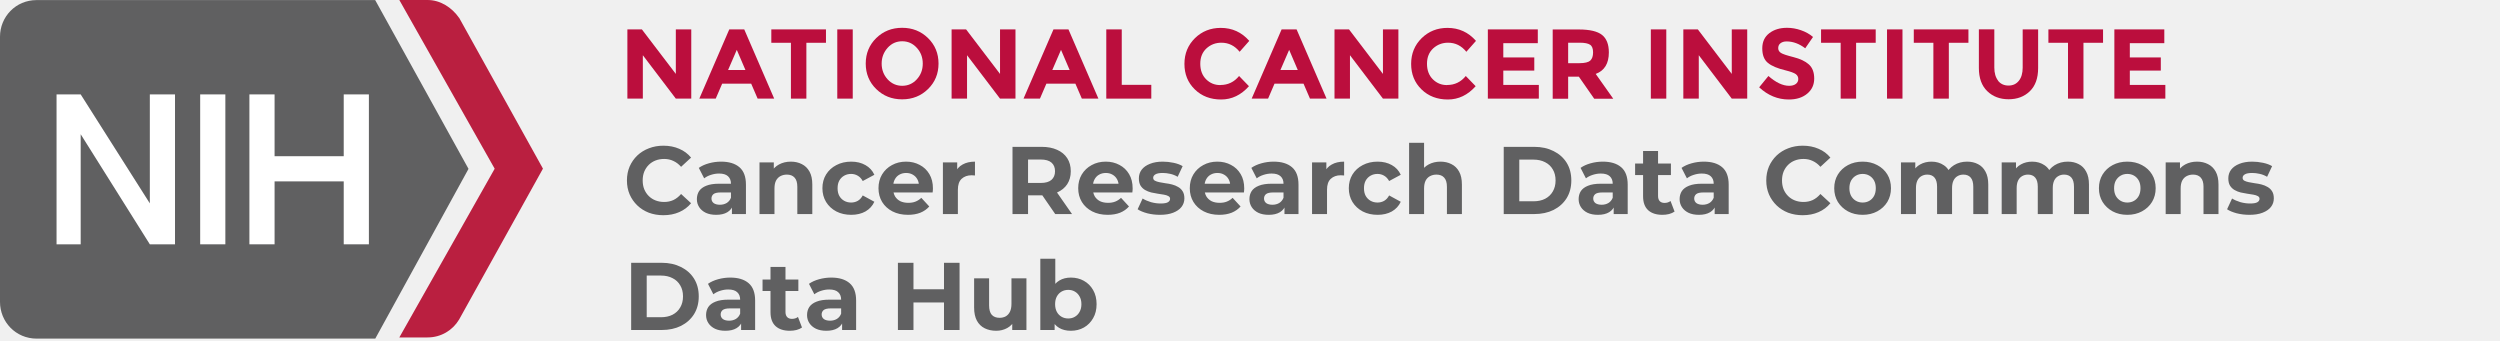
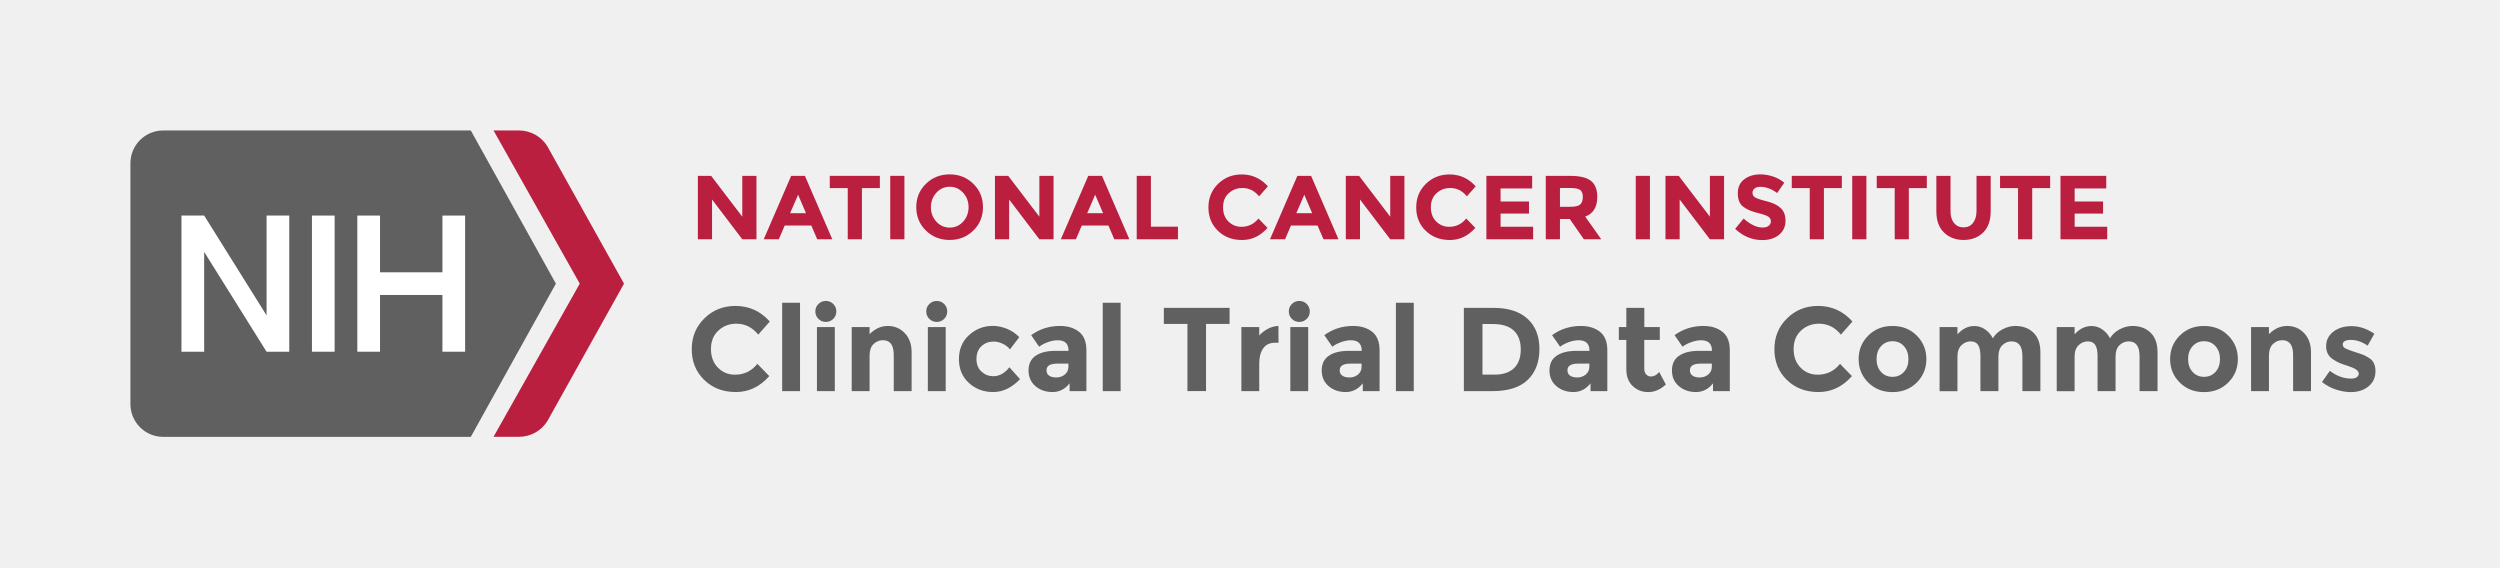
- <svg xmlns="http://www.w3.org/2000/svg" width="345" height="47" viewBox="0 0 345 47" fill="none">
-   <path d="M63.352 2.462C62.34 1.011 60.746 0 59.01 0H55.107L68.266 23.283L55.107 46.566H59.01C60.889 46.566 62.483 45.554 63.352 44.103L74.927 23.272L63.352 2.44V2.462Z" fill="#BA1F40" />
-   <path d="M64.649 23.294L51.776 0.011H5.057C2.166 0.011 0 2.319 0 5.068V41.663C0 44.411 2.166 46.73 5.068 46.73H51.787L64.66 23.294H64.649Z" fill="#606061" />
-   <path d="M31.099 13.027H27.625V33.715H31.099V13.027Z" fill="white" />
-   <path d="M20.677 13.027V28.065L11.135 13.027H7.804V33.715H11.135V18.523L20.677 33.715H24.151V13.027H20.677Z" fill="white" />
-   <path d="M47.434 13.027V21.557H37.892V13.027H34.418V33.715H37.892V25.031H47.434V33.715H50.907V13.027H47.434Z" fill="white" />
-   <path d="M93.263 4.057H95.395V13.61H93.263L88.712 7.619V13.61H86.579V4.057H88.58L93.263 10.202V4.057Z" fill="#BB0E3D" />
-   <path d="M104.553 13.61L103.662 11.543H99.661L98.77 13.61H96.506L100.639 4.057H102.706L106.839 13.61H104.575H104.553ZM101.672 6.893L100.474 9.664H102.871L101.683 6.893H101.672Z" fill="#BB0E3D" />
-   <path d="M111.28 5.904V13.61H109.148V5.904H106.443V4.057H113.984V5.904H111.28Z" fill="#BB0E3D" />
-   <path d="M115.545 4.057H117.678V13.61H115.545V4.057Z" fill="#BB0E3D" />
-   <path d="M128.066 12.291C127.099 13.236 125.912 13.709 124.493 13.709C123.075 13.709 121.888 13.236 120.921 12.291C119.953 11.345 119.47 10.169 119.47 8.773C119.47 7.377 119.953 6.201 120.921 5.255C121.888 4.31 123.075 3.837 124.493 3.837C125.912 3.837 127.099 4.31 128.066 5.255C129.034 6.201 129.517 7.377 129.517 8.773C129.517 10.169 129.034 11.345 128.066 12.291ZM127.341 8.773C127.341 7.927 127.066 7.19 126.516 6.597C125.967 5.992 125.296 5.695 124.504 5.695C123.713 5.695 123.031 5.992 122.493 6.597C121.954 7.201 121.668 7.927 121.668 8.773C121.668 9.62 121.943 10.345 122.493 10.95C123.042 11.543 123.713 11.84 124.504 11.84C125.296 11.84 125.977 11.543 126.516 10.95C127.066 10.356 127.341 9.631 127.341 8.773Z" fill="#BB0E3D" />
-   <path d="M138.003 4.057H140.136V13.61H138.003L133.452 7.619V13.61H131.32V4.057H133.321L138.003 10.202V4.057Z" fill="#BB0E3D" />
-   <path d="M149.294 13.61L148.403 11.543H144.402L143.512 13.61H141.247L145.38 4.057H147.447L151.58 13.61H149.316H149.294ZM146.414 6.893L145.215 9.664H147.612L146.425 6.893H146.414Z" fill="#BB0E3D" />
-   <path d="M152.668 13.61V4.057H154.801V11.708H158.879V13.61H152.668Z" fill="#BB0E3D" />
-   <path d="M168.42 11.73C169.465 11.73 170.322 11.313 170.993 10.488L172.356 11.895C171.268 13.116 169.992 13.731 168.519 13.731C167.046 13.731 165.837 13.269 164.881 12.335C163.924 11.401 163.452 10.235 163.452 8.817C163.452 7.399 163.935 6.223 164.903 5.267C165.87 4.321 167.057 3.849 168.464 3.849C170.036 3.849 171.345 4.442 172.4 5.64L171.07 7.146C170.399 6.311 169.553 5.893 168.552 5.893C167.75 5.893 167.068 6.157 166.497 6.674C165.925 7.201 165.639 7.905 165.639 8.795C165.639 9.686 165.903 10.4 166.442 10.939C166.98 11.477 167.629 11.741 168.398 11.741L168.42 11.73Z" fill="#BB0E3D" />
-   <path d="M180.777 13.61L179.886 11.543H175.885L174.995 13.61H172.73L176.863 4.057H178.93L183.063 13.61H180.799H180.777ZM177.897 6.893L176.698 9.664H179.095L177.908 6.893H177.897Z" fill="#BB0E3D" />
-   <path d="M190.846 4.057H192.978V13.61H190.846L186.295 7.619V13.61H184.162V4.057H186.163L190.846 10.202V4.057Z" fill="#BB0E3D" />
-   <path d="M199.706 11.73C200.75 11.73 201.608 11.313 202.278 10.488L203.642 11.895C202.553 13.116 201.278 13.731 199.805 13.731C198.332 13.731 197.123 13.269 196.166 12.335C195.21 11.401 194.737 10.235 194.737 8.817C194.737 7.399 195.221 6.223 196.188 5.267C197.156 4.321 198.343 3.849 199.75 3.849C201.322 3.849 202.63 4.442 203.685 5.64L202.355 7.146C201.685 6.311 200.838 5.893 199.838 5.893C199.036 5.893 198.354 6.157 197.782 6.674C197.211 7.201 196.925 7.905 196.925 8.795C196.925 9.686 197.189 10.4 197.727 10.939C198.266 11.477 198.915 11.741 199.684 11.741L199.706 11.73Z" fill="#BB0E3D" />
-   <path d="M212.216 4.057V5.959H207.456V7.927H211.732V9.741H207.456V11.719H212.359V13.61H205.323V4.057H212.216Z" fill="#BB0E3D" />
-   <path d="M222.022 7.234C222.022 8.762 221.417 9.752 220.208 10.202L222.627 13.621H219.999L217.878 10.576H216.405V13.621H214.272V4.068H217.9C219.384 4.068 220.45 4.321 221.077 4.816C221.703 5.31 222.022 6.124 222.022 7.234ZM219.45 8.366C219.713 8.125 219.845 7.751 219.845 7.234C219.845 6.718 219.713 6.366 219.439 6.179C219.164 5.992 218.691 5.893 217.999 5.893H216.405V8.718H217.966C218.691 8.718 219.186 8.597 219.461 8.366H219.45Z" fill="#BB0E3D" />
-   <path d="M227.816 4.057H229.948V13.61H227.816V4.057Z" fill="#BB0E3D" />
-   <path d="M238.983 4.057H241.116V13.61H238.983L234.432 7.619V13.61H232.3V4.057H234.301L238.983 10.202V4.057Z" fill="#BB0E3D" />
-   <path d="M245.7 5.97C245.492 6.135 245.393 6.366 245.393 6.641C245.393 6.915 245.514 7.135 245.766 7.3C246.019 7.465 246.591 7.652 247.503 7.883C248.416 8.114 249.119 8.443 249.614 8.883C250.12 9.334 250.361 9.982 250.361 10.84C250.361 11.697 250.043 12.39 249.394 12.928C248.745 13.467 247.91 13.731 246.855 13.731C245.338 13.731 243.975 13.17 242.765 12.049L244.041 10.488C245.074 11.389 246.019 11.84 246.899 11.84C247.294 11.84 247.602 11.752 247.822 11.587C248.042 11.422 248.163 11.192 248.163 10.906C248.163 10.62 248.042 10.389 247.811 10.224C247.58 10.059 247.108 9.883 246.404 9.708C245.294 9.444 244.48 9.103 243.964 8.674C243.447 8.246 243.194 7.586 243.194 6.674C243.194 5.761 243.524 5.069 244.172 4.574C244.821 4.079 245.635 3.837 246.613 3.837C247.25 3.837 247.888 3.947 248.526 4.167C249.163 4.387 249.724 4.695 250.197 5.102L249.119 6.663C248.295 6.036 247.437 5.717 246.547 5.717C246.195 5.717 245.909 5.805 245.711 5.97H245.7Z" fill="#BB0E3D" />
-   <path d="M256.143 5.904V13.61H254.011V5.904H251.306V4.057H258.847V5.904H256.143Z" fill="#BB0E3D" />
-   <path d="M260.409 4.057H262.542V13.61H260.409V4.057Z" fill="#BB0E3D" />
-   <path d="M268.939 5.904V13.61H266.807V5.904H264.103V4.057H271.644V5.904H268.939Z" fill="#BB0E3D" />
-   <path d="M275.733 11.148C276.085 11.587 276.568 11.807 277.173 11.807C277.778 11.807 278.25 11.587 278.602 11.148C278.954 10.708 279.13 10.103 279.13 9.334V4.057H281.262V9.4C281.262 10.785 280.878 11.851 280.119 12.588C279.35 13.335 278.371 13.698 277.184 13.698C275.997 13.698 275.007 13.324 274.238 12.577C273.468 11.829 273.084 10.763 273.084 9.389V4.046H275.216V9.323C275.216 10.092 275.392 10.686 275.744 11.137L275.733 11.148Z" fill="#BB0E3D" />
-   <path d="M287.517 5.904V13.61H285.384V5.904H282.68V4.057H290.221V5.904H287.517Z" fill="#BB0E3D" />
-   <path d="M298.675 4.057V5.959H293.915V7.927H298.191V9.741H293.915V11.719H298.818V13.61H291.782V4.057H298.675Z" fill="#BB0E3D" />
-   <path d="M91.538 29.699C90.823 29.699 90.156 29.584 89.538 29.355C88.928 29.116 88.398 28.781 87.948 28.348C87.497 27.915 87.144 27.407 86.888 26.824C86.64 26.241 86.517 25.601 86.517 24.903C86.517 24.205 86.64 23.564 86.888 22.982C87.144 22.398 87.497 21.891 87.948 21.458C88.407 21.025 88.942 20.694 89.551 20.464C90.16 20.226 90.827 20.106 91.552 20.106C92.356 20.106 93.08 20.248 93.725 20.53C94.378 20.804 94.926 21.21 95.368 21.749L93.99 23.021C93.672 22.659 93.318 22.39 92.93 22.213C92.541 22.027 92.117 21.935 91.658 21.935C91.225 21.935 90.827 22.005 90.465 22.147C90.103 22.288 89.79 22.491 89.525 22.756C89.26 23.021 89.052 23.335 88.902 23.697C88.76 24.059 88.69 24.461 88.69 24.903C88.69 25.344 88.76 25.746 88.902 26.108C89.052 26.471 89.26 26.784 89.525 27.049C89.79 27.314 90.103 27.517 90.465 27.659C90.827 27.8 91.225 27.871 91.658 27.871C92.117 27.871 92.541 27.782 92.93 27.606C93.318 27.42 93.672 27.142 93.99 26.771L95.368 28.043C94.926 28.582 94.378 28.993 93.725 29.275C93.08 29.558 92.351 29.699 91.538 29.699ZM101.005 29.54V28.149L100.873 27.844V25.353C100.873 24.912 100.736 24.567 100.462 24.32C100.197 24.072 99.786 23.949 99.23 23.949C98.85 23.949 98.475 24.011 98.103 24.134C97.741 24.249 97.432 24.408 97.176 24.611L96.434 23.167C96.823 22.893 97.291 22.681 97.838 22.531C98.386 22.381 98.943 22.306 99.508 22.306C100.594 22.306 101.438 22.562 102.039 23.074C102.639 23.587 102.94 24.386 102.94 25.473V29.54H101.005ZM98.832 29.646C98.276 29.646 97.799 29.553 97.401 29.368C97.004 29.174 96.699 28.913 96.487 28.586C96.275 28.259 96.169 27.893 96.169 27.486C96.169 27.062 96.27 26.692 96.474 26.373C96.686 26.055 97.017 25.808 97.468 25.631C97.918 25.446 98.505 25.353 99.23 25.353H101.124V26.559H99.455C98.969 26.559 98.633 26.639 98.448 26.797C98.271 26.956 98.183 27.155 98.183 27.394C98.183 27.659 98.284 27.871 98.488 28.03C98.7 28.18 98.987 28.255 99.349 28.255C99.694 28.255 100.003 28.175 100.276 28.017C100.55 27.849 100.749 27.606 100.873 27.288L101.191 28.242C101.041 28.701 100.767 29.05 100.369 29.288C99.972 29.527 99.459 29.646 98.832 29.646ZM109.143 22.306C109.709 22.306 110.212 22.421 110.654 22.65C111.104 22.871 111.458 23.216 111.714 23.684C111.97 24.143 112.098 24.735 112.098 25.459V29.54H110.031V25.777C110.031 25.203 109.903 24.779 109.647 24.505C109.399 24.231 109.046 24.095 108.587 24.095C108.26 24.095 107.964 24.165 107.699 24.306C107.443 24.439 107.24 24.647 107.089 24.929C106.948 25.212 106.877 25.574 106.877 26.016V29.54H104.81V22.412H106.785V24.386L106.414 23.79C106.67 23.313 107.036 22.946 107.513 22.69C107.99 22.434 108.534 22.306 109.143 22.306ZM117.468 29.646C116.7 29.646 116.015 29.492 115.415 29.183C114.814 28.864 114.341 28.427 113.997 27.871C113.661 27.314 113.493 26.683 113.493 25.976C113.493 25.261 113.661 24.629 113.997 24.081C114.341 23.525 114.814 23.092 115.415 22.783C116.015 22.465 116.7 22.306 117.468 22.306C118.219 22.306 118.873 22.465 119.429 22.783C119.986 23.092 120.397 23.538 120.662 24.121L119.058 24.982C118.873 24.647 118.639 24.399 118.356 24.24C118.082 24.081 117.782 24.002 117.455 24.002C117.102 24.002 116.784 24.081 116.501 24.24C116.218 24.399 115.993 24.625 115.825 24.916C115.666 25.207 115.587 25.561 115.587 25.976C115.587 26.391 115.666 26.744 115.825 27.036C115.993 27.328 116.218 27.553 116.501 27.712C116.784 27.871 117.102 27.95 117.455 27.95C117.782 27.95 118.082 27.875 118.356 27.725C118.639 27.566 118.873 27.314 119.058 26.97L120.662 27.844C120.397 28.418 119.986 28.864 119.429 29.183C118.873 29.492 118.219 29.646 117.468 29.646ZM125.299 29.646C124.486 29.646 123.771 29.487 123.152 29.169C122.543 28.851 122.07 28.418 121.735 27.871C121.399 27.314 121.231 26.683 121.231 25.976C121.231 25.261 121.395 24.629 121.721 24.081C122.057 23.525 122.512 23.092 123.086 22.783C123.66 22.465 124.31 22.306 125.034 22.306C125.732 22.306 126.359 22.456 126.915 22.756C127.481 23.048 127.927 23.472 128.254 24.028C128.58 24.576 128.744 25.234 128.744 26.003C128.744 26.082 128.739 26.175 128.731 26.281C128.722 26.378 128.713 26.471 128.704 26.559H122.914V25.353H127.618L126.823 25.711C126.823 25.34 126.748 25.018 126.597 24.744C126.447 24.47 126.24 24.258 125.975 24.108C125.71 23.949 125.4 23.869 125.047 23.869C124.694 23.869 124.38 23.949 124.106 24.108C123.841 24.258 123.634 24.474 123.484 24.757C123.333 25.031 123.258 25.358 123.258 25.738V26.055C123.258 26.444 123.342 26.789 123.51 27.089C123.687 27.381 123.93 27.606 124.239 27.765C124.557 27.915 124.928 27.99 125.352 27.99C125.732 27.99 126.063 27.933 126.346 27.818C126.637 27.703 126.902 27.531 127.141 27.301L128.24 28.494C127.914 28.864 127.503 29.152 127.008 29.355C126.513 29.549 125.944 29.646 125.299 29.646ZM130.12 29.54V22.412H132.094V24.426L131.816 23.843C132.028 23.339 132.368 22.959 132.836 22.703C133.304 22.438 133.874 22.306 134.546 22.306V24.214C134.457 24.205 134.378 24.201 134.307 24.201C134.236 24.192 134.161 24.187 134.082 24.187C133.516 24.187 133.057 24.351 132.704 24.677C132.359 24.995 132.187 25.495 132.187 26.175V29.54H130.12ZM139.725 29.54V20.265H143.739C144.57 20.265 145.285 20.402 145.886 20.676C146.486 20.941 146.95 21.325 147.277 21.829C147.604 22.332 147.767 22.933 147.767 23.631C147.767 24.32 147.604 24.916 147.277 25.419C146.95 25.914 146.486 26.294 145.886 26.559C145.285 26.824 144.57 26.956 143.739 26.956H140.917L141.871 26.016V29.54H139.725ZM145.621 29.54L143.302 26.175H145.594L147.94 29.54H145.621ZM141.871 26.254L140.917 25.247H143.62C144.283 25.247 144.777 25.106 145.104 24.823C145.431 24.532 145.594 24.134 145.594 23.631C145.594 23.118 145.431 22.721 145.104 22.438C144.777 22.156 144.283 22.014 143.62 22.014H140.917L141.871 20.994V26.254ZM152.86 29.646C152.047 29.646 151.332 29.487 150.713 29.169C150.104 28.851 149.631 28.418 149.296 27.871C148.96 27.314 148.792 26.683 148.792 25.976C148.792 25.261 148.956 24.629 149.282 24.081C149.618 23.525 150.073 23.092 150.647 22.783C151.221 22.465 151.871 22.306 152.595 22.306C153.293 22.306 153.92 22.456 154.476 22.756C155.042 23.048 155.488 23.472 155.815 24.028C156.141 24.576 156.305 25.234 156.305 26.003C156.305 26.082 156.3 26.175 156.292 26.281C156.283 26.378 156.274 26.471 156.265 26.559H150.475V25.353H155.179L154.384 25.711C154.384 25.34 154.309 25.018 154.158 24.744C154.008 24.47 153.801 24.258 153.536 24.108C153.271 23.949 152.961 23.869 152.608 23.869C152.255 23.869 151.941 23.949 151.667 24.108C151.402 24.258 151.195 24.474 151.045 24.757C150.894 25.031 150.819 25.358 150.819 25.738V26.055C150.819 26.444 150.903 26.789 151.071 27.089C151.248 27.381 151.491 27.606 151.8 27.765C152.118 27.915 152.489 27.99 152.913 27.99C153.293 27.99 153.624 27.933 153.907 27.818C154.198 27.703 154.463 27.531 154.702 27.301L155.801 28.494C155.475 28.864 155.064 29.152 154.569 29.355C154.074 29.549 153.505 29.646 152.86 29.646ZM160.079 29.646C159.47 29.646 158.882 29.576 158.317 29.434C157.761 29.284 157.319 29.099 156.992 28.878L157.681 27.394C158.008 27.597 158.392 27.765 158.834 27.897C159.284 28.021 159.726 28.083 160.159 28.083C160.636 28.083 160.971 28.025 161.166 27.91C161.369 27.796 161.471 27.637 161.471 27.433C161.471 27.266 161.391 27.142 161.232 27.062C161.082 26.974 160.879 26.908 160.623 26.864C160.366 26.82 160.084 26.775 159.775 26.731C159.474 26.687 159.169 26.63 158.86 26.559C158.551 26.48 158.268 26.365 158.012 26.215C157.756 26.064 157.549 25.861 157.39 25.605C157.239 25.349 157.164 25.018 157.164 24.611C157.164 24.161 157.292 23.763 157.549 23.419C157.814 23.074 158.193 22.805 158.688 22.61C159.183 22.407 159.775 22.306 160.464 22.306C160.949 22.306 161.444 22.359 161.948 22.465C162.451 22.571 162.871 22.725 163.206 22.928L162.517 24.399C162.173 24.196 161.824 24.059 161.471 23.988C161.126 23.909 160.79 23.869 160.464 23.869C160.004 23.869 159.669 23.931 159.457 24.055C159.245 24.178 159.139 24.337 159.139 24.532C159.139 24.708 159.214 24.841 159.364 24.929C159.523 25.018 159.73 25.088 159.987 25.141C160.243 25.194 160.521 25.243 160.821 25.287C161.13 25.322 161.44 25.38 161.749 25.459C162.058 25.539 162.336 25.654 162.584 25.804C162.84 25.945 163.047 26.144 163.206 26.4C163.365 26.647 163.445 26.974 163.445 27.381C163.445 27.822 163.312 28.215 163.047 28.56C162.782 28.895 162.398 29.16 161.895 29.355C161.4 29.549 160.795 29.646 160.079 29.646ZM168.258 29.646C167.445 29.646 166.73 29.487 166.111 29.169C165.502 28.851 165.029 28.418 164.694 27.871C164.358 27.314 164.19 26.683 164.19 25.976C164.19 25.261 164.354 24.629 164.68 24.081C165.016 23.525 165.471 23.092 166.045 22.783C166.619 22.465 167.269 22.306 167.993 22.306C168.691 22.306 169.318 22.456 169.874 22.756C170.44 23.048 170.886 23.472 171.213 24.028C171.539 24.576 171.703 25.234 171.703 26.003C171.703 26.082 171.698 26.175 171.69 26.281C171.681 26.378 171.672 26.471 171.663 26.559H165.873V25.353H170.577L169.782 25.711C169.782 25.34 169.707 25.018 169.556 24.744C169.406 24.47 169.199 24.258 168.934 24.108C168.669 23.949 168.359 23.869 168.006 23.869C167.653 23.869 167.339 23.949 167.065 24.108C166.8 24.258 166.593 24.474 166.443 24.757C166.292 25.031 166.217 25.358 166.217 25.738V26.055C166.217 26.444 166.301 26.789 166.469 27.089C166.646 27.381 166.889 27.606 167.198 27.765C167.516 27.915 167.887 27.99 168.311 27.99C168.691 27.99 169.022 27.933 169.305 27.818C169.596 27.703 169.861 27.531 170.1 27.301L171.199 28.494C170.873 28.864 170.462 29.152 169.967 29.355C169.472 29.549 168.903 29.646 168.258 29.646ZM177.257 29.54V28.149L177.125 27.844V25.353C177.125 24.912 176.988 24.567 176.714 24.32C176.449 24.072 176.038 23.949 175.482 23.949C175.102 23.949 174.727 24.011 174.356 24.134C173.993 24.249 173.684 24.408 173.428 24.611L172.686 23.167C173.075 22.893 173.543 22.681 174.091 22.531C174.638 22.381 175.195 22.306 175.76 22.306C176.847 22.306 177.69 22.562 178.291 23.074C178.892 23.587 179.192 24.386 179.192 25.473V29.54H177.257ZM175.084 29.646C174.528 29.646 174.051 29.553 173.653 29.368C173.256 29.174 172.951 28.913 172.739 28.586C172.527 28.259 172.421 27.893 172.421 27.486C172.421 27.062 172.523 26.692 172.726 26.373C172.938 26.055 173.269 25.808 173.72 25.631C174.17 25.446 174.758 25.353 175.482 25.353H177.377V26.559H175.707C175.221 26.559 174.886 26.639 174.7 26.797C174.523 26.956 174.435 27.155 174.435 27.394C174.435 27.659 174.537 27.871 174.74 28.03C174.952 28.18 175.239 28.255 175.601 28.255C175.946 28.255 176.255 28.175 176.529 28.017C176.802 27.849 177.001 27.606 177.125 27.288L177.443 28.242C177.293 28.701 177.019 29.05 176.621 29.288C176.224 29.527 175.712 29.646 175.084 29.646ZM181.063 29.54V22.412H183.037V24.426L182.759 23.843C182.971 23.339 183.311 22.959 183.779 22.703C184.247 22.438 184.817 22.306 185.488 22.306V24.214C185.4 24.205 185.32 24.201 185.25 24.201C185.179 24.192 185.104 24.187 185.024 24.187C184.459 24.187 184 24.351 183.646 24.677C183.302 24.995 183.13 25.495 183.13 26.175V29.54H181.063ZM190.11 29.646C189.342 29.646 188.657 29.492 188.057 29.183C187.456 28.864 186.983 28.427 186.639 27.871C186.303 27.314 186.135 26.683 186.135 25.976C186.135 25.261 186.303 24.629 186.639 24.081C186.983 23.525 187.456 23.092 188.057 22.783C188.657 22.465 189.342 22.306 190.11 22.306C190.861 22.306 191.515 22.465 192.071 22.783C192.628 23.092 193.039 23.538 193.304 24.121L191.7 24.982C191.515 24.647 191.281 24.399 190.998 24.24C190.724 24.081 190.424 24.002 190.097 24.002C189.744 24.002 189.426 24.081 189.143 24.24C188.861 24.399 188.635 24.625 188.467 24.916C188.308 25.207 188.229 25.561 188.229 25.976C188.229 26.391 188.308 26.744 188.467 27.036C188.635 27.328 188.861 27.553 189.143 27.712C189.426 27.871 189.744 27.95 190.097 27.95C190.424 27.95 190.724 27.875 190.998 27.725C191.281 27.566 191.515 27.314 191.7 26.97L193.304 27.844C193.039 28.418 192.628 28.864 192.071 29.183C191.515 29.492 190.861 29.646 190.11 29.646ZM198.788 22.306C199.353 22.306 199.857 22.421 200.298 22.65C200.749 22.871 201.102 23.216 201.358 23.684C201.614 24.143 201.742 24.735 201.742 25.459V29.54H199.675V25.777C199.675 25.203 199.547 24.779 199.291 24.505C199.044 24.231 198.691 24.095 198.231 24.095C197.904 24.095 197.608 24.165 197.343 24.306C197.087 24.439 196.884 24.647 196.734 24.929C196.593 25.212 196.522 25.574 196.522 26.016V29.54H194.455V19.709H196.522V24.386L196.058 23.79C196.314 23.313 196.681 22.946 197.158 22.69C197.635 22.434 198.178 22.306 198.788 22.306ZM207.514 29.54V20.265H211.728C212.735 20.265 213.623 20.46 214.391 20.848C215.16 21.228 215.76 21.762 216.193 22.451C216.626 23.14 216.842 23.958 216.842 24.903C216.842 25.839 216.626 26.656 216.193 27.354C215.76 28.043 215.16 28.582 214.391 28.971C213.623 29.35 212.735 29.54 211.728 29.54H207.514ZM209.661 27.778H211.622C212.24 27.778 212.775 27.663 213.225 27.433C213.684 27.195 214.038 26.859 214.285 26.427C214.541 25.994 214.669 25.486 214.669 24.903C214.669 24.311 214.541 23.803 214.285 23.379C214.038 22.946 213.684 22.615 213.225 22.385C212.775 22.147 212.24 22.027 211.622 22.027H209.661V27.778ZM222.688 29.54V28.149L222.555 27.844V25.353C222.555 24.912 222.418 24.567 222.145 24.32C221.88 24.072 221.469 23.949 220.912 23.949C220.532 23.949 220.157 24.011 219.786 24.134C219.424 24.249 219.115 24.408 218.859 24.611L218.117 23.167C218.505 22.893 218.973 22.681 219.521 22.531C220.069 22.381 220.625 22.306 221.191 22.306C222.277 22.306 223.121 22.562 223.721 23.074C224.322 23.587 224.622 24.386 224.622 25.473V29.54H222.688ZM220.515 29.646C219.958 29.646 219.481 29.553 219.084 29.368C218.686 29.174 218.382 28.913 218.17 28.586C217.958 28.259 217.852 27.893 217.852 27.486C217.852 27.062 217.953 26.692 218.156 26.373C218.368 26.055 218.7 25.808 219.15 25.631C219.601 25.446 220.188 25.353 220.912 25.353H222.807V26.559H221.138C220.652 26.559 220.316 26.639 220.131 26.797C219.954 26.956 219.866 27.155 219.866 27.394C219.866 27.659 219.967 27.871 220.17 28.03C220.382 28.18 220.669 28.255 221.032 28.255C221.376 28.255 221.685 28.175 221.959 28.017C222.233 27.849 222.432 27.606 222.555 27.288L222.873 28.242C222.723 28.701 222.449 29.05 222.052 29.288C221.654 29.527 221.142 29.646 220.515 29.646ZM229.408 29.646C228.569 29.646 227.915 29.434 227.447 29.01C226.979 28.577 226.745 27.937 226.745 27.089V20.835H228.812V27.062C228.812 27.363 228.891 27.597 229.05 27.765C229.209 27.924 229.426 28.003 229.7 28.003C230.026 28.003 230.305 27.915 230.534 27.738L231.091 29.196C230.879 29.346 230.623 29.461 230.322 29.54C230.031 29.611 229.726 29.646 229.408 29.646ZM225.645 24.161V22.571H230.587V24.161H225.645ZM236.624 29.54V28.149L236.491 27.844V25.353C236.491 24.912 236.354 24.567 236.08 24.32C235.815 24.072 235.405 23.949 234.848 23.949C234.468 23.949 234.093 24.011 233.722 24.134C233.36 24.249 233.051 24.408 232.794 24.611L232.052 23.167C232.441 22.893 232.909 22.681 233.457 22.531C234.005 22.381 234.561 22.306 235.126 22.306C236.213 22.306 237.056 22.562 237.657 23.074C238.258 23.587 238.558 24.386 238.558 25.473V29.54H236.624ZM234.451 29.646C233.894 29.646 233.417 29.553 233.02 29.368C232.622 29.174 232.317 28.913 232.105 28.586C231.893 28.259 231.787 27.893 231.787 27.486C231.787 27.062 231.889 26.692 232.092 26.373C232.304 26.055 232.635 25.808 233.086 25.631C233.536 25.446 234.124 25.353 234.848 25.353H236.743V26.559H235.073C234.588 26.559 234.252 26.639 234.066 26.797C233.89 26.956 233.801 27.155 233.801 27.394C233.801 27.659 233.903 27.871 234.106 28.03C234.318 28.18 234.605 28.255 234.967 28.255C235.312 28.255 235.621 28.175 235.895 28.017C236.169 27.849 236.367 27.606 236.491 27.288L236.809 28.242C236.659 28.701 236.385 29.05 235.988 29.288C235.59 29.527 235.078 29.646 234.451 29.646ZM248.766 29.699C248.05 29.699 247.383 29.584 246.765 29.355C246.156 29.116 245.626 28.781 245.175 28.348C244.725 27.915 244.371 27.407 244.115 26.824C243.868 26.241 243.744 25.601 243.744 24.903C243.744 24.205 243.868 23.564 244.115 22.982C244.371 22.398 244.725 21.891 245.175 21.458C245.634 21.025 246.169 20.694 246.778 20.464C247.388 20.226 248.055 20.106 248.779 20.106C249.583 20.106 250.307 20.248 250.952 20.53C251.606 20.804 252.153 21.21 252.595 21.749L251.217 23.021C250.899 22.659 250.546 22.39 250.157 22.213C249.768 22.027 249.344 21.935 248.885 21.935C248.452 21.935 248.055 22.005 247.693 22.147C247.33 22.288 247.017 22.491 246.752 22.756C246.487 23.021 246.279 23.335 246.129 23.697C245.988 24.059 245.917 24.461 245.917 24.903C245.917 25.344 245.988 25.746 246.129 26.108C246.279 26.471 246.487 26.784 246.752 27.049C247.017 27.314 247.33 27.517 247.693 27.659C248.055 27.8 248.452 27.871 248.885 27.871C249.344 27.871 249.768 27.782 250.157 27.606C250.546 27.42 250.899 27.142 251.217 26.771L252.595 28.043C252.153 28.582 251.606 28.993 250.952 29.275C250.307 29.558 249.578 29.699 248.766 29.699ZM257.045 29.646C256.285 29.646 255.61 29.487 255.018 29.169C254.435 28.851 253.971 28.418 253.626 27.871C253.291 27.314 253.123 26.683 253.123 25.976C253.123 25.261 253.291 24.629 253.626 24.081C253.971 23.525 254.435 23.092 255.018 22.783C255.61 22.465 256.285 22.306 257.045 22.306C257.796 22.306 258.467 22.465 259.059 22.783C259.651 23.092 260.115 23.52 260.45 24.068C260.786 24.616 260.954 25.252 260.954 25.976C260.954 26.683 260.786 27.314 260.45 27.871C260.115 28.418 259.651 28.851 259.059 29.169C258.467 29.487 257.796 29.646 257.045 29.646ZM257.045 27.95C257.389 27.95 257.699 27.871 257.972 27.712C258.246 27.553 258.463 27.328 258.622 27.036C258.781 26.736 258.86 26.382 258.86 25.976C258.86 25.561 258.781 25.207 258.622 24.916C258.463 24.625 258.246 24.399 257.972 24.24C257.699 24.081 257.389 24.002 257.045 24.002C256.7 24.002 256.391 24.081 256.117 24.24C255.844 24.399 255.623 24.625 255.455 24.916C255.296 25.207 255.216 25.561 255.216 25.976C255.216 26.382 255.296 26.736 255.455 27.036C255.623 27.328 255.844 27.553 256.117 27.712C256.391 27.871 256.7 27.95 257.045 27.95ZM271.465 22.306C272.03 22.306 272.529 22.421 272.962 22.65C273.404 22.871 273.748 23.216 273.995 23.684C274.252 24.143 274.38 24.735 274.38 25.459V29.54H272.313V25.777C272.313 25.203 272.193 24.779 271.955 24.505C271.716 24.231 271.381 24.095 270.948 24.095C270.648 24.095 270.378 24.165 270.14 24.306C269.901 24.439 269.716 24.642 269.583 24.916C269.451 25.19 269.384 25.539 269.384 25.963V29.54H267.317V25.777C267.317 25.203 267.198 24.779 266.96 24.505C266.73 24.231 266.399 24.095 265.966 24.095C265.666 24.095 265.396 24.165 265.158 24.306C264.919 24.439 264.734 24.642 264.601 24.916C264.469 25.19 264.402 25.539 264.402 25.963V29.54H262.335V22.412H264.31V24.36L263.939 23.79C264.186 23.304 264.535 22.937 264.985 22.69C265.445 22.434 265.966 22.306 266.549 22.306C267.203 22.306 267.772 22.474 268.258 22.809C268.753 23.136 269.08 23.64 269.239 24.32L268.51 24.121C268.748 23.564 269.128 23.123 269.649 22.796C270.179 22.469 270.784 22.306 271.465 22.306ZM285.362 22.306C285.927 22.306 286.426 22.421 286.859 22.65C287.3 22.871 287.645 23.216 287.892 23.684C288.148 24.143 288.277 24.735 288.277 25.459V29.54H286.21V25.777C286.21 25.203 286.09 24.779 285.852 24.505C285.613 24.231 285.278 24.095 284.845 24.095C284.544 24.095 284.275 24.165 284.037 24.306C283.798 24.439 283.613 24.642 283.48 24.916C283.348 25.19 283.281 25.539 283.281 25.963V29.54H281.214V25.777C281.214 25.203 281.095 24.779 280.857 24.505C280.627 24.231 280.296 24.095 279.863 24.095C279.562 24.095 279.293 24.165 279.055 24.306C278.816 24.439 278.631 24.642 278.498 24.916C278.366 25.19 278.299 25.539 278.299 25.963V29.54H276.232V22.412H278.207V24.36L277.836 23.79C278.083 23.304 278.432 22.937 278.882 22.69C279.342 22.434 279.863 22.306 280.446 22.306C281.099 22.306 281.669 22.474 282.155 22.809C282.65 23.136 282.977 23.64 283.136 24.32L282.407 24.121C282.645 23.564 283.025 23.123 283.546 22.796C284.076 22.469 284.681 22.306 285.362 22.306ZM293.573 29.646C292.813 29.646 292.138 29.487 291.546 29.169C290.963 28.851 290.499 28.418 290.155 27.871C289.819 27.314 289.651 26.683 289.651 25.976C289.651 25.261 289.819 24.629 290.155 24.081C290.499 23.525 290.963 23.092 291.546 22.783C292.138 22.465 292.813 22.306 293.573 22.306C294.324 22.306 294.995 22.465 295.587 22.783C296.179 23.092 296.643 23.52 296.978 24.068C297.314 24.616 297.482 25.252 297.482 25.976C297.482 26.683 297.314 27.314 296.978 27.871C296.643 28.418 296.179 28.851 295.587 29.169C294.995 29.487 294.324 29.646 293.573 29.646ZM293.573 27.95C293.918 27.95 294.227 27.871 294.501 27.712C294.774 27.553 294.991 27.328 295.15 27.036C295.309 26.736 295.388 26.382 295.388 25.976C295.388 25.561 295.309 25.207 295.15 24.916C294.991 24.625 294.774 24.399 294.501 24.24C294.227 24.081 293.918 24.002 293.573 24.002C293.229 24.002 292.919 24.081 292.646 24.24C292.372 24.399 292.151 24.625 291.983 24.916C291.824 25.207 291.745 25.561 291.745 25.976C291.745 26.382 291.824 26.736 291.983 27.036C292.151 27.328 292.372 27.553 292.646 27.712C292.919 27.871 293.229 27.95 293.573 27.95ZM303.196 22.306C303.762 22.306 304.265 22.421 304.707 22.65C305.157 22.871 305.511 23.216 305.767 23.684C306.023 24.143 306.151 24.735 306.151 25.459V29.54H304.084V25.777C304.084 25.203 303.956 24.779 303.7 24.505C303.452 24.231 303.099 24.095 302.64 24.095C302.313 24.095 302.017 24.165 301.752 24.306C301.496 24.439 301.293 24.647 301.142 24.929C301.001 25.212 300.93 25.574 300.93 26.016V29.54H298.863V22.412H300.838V24.386L300.467 23.79C300.723 23.313 301.089 22.946 301.566 22.69C302.043 22.434 302.587 22.306 303.196 22.306ZM310.423 29.646C309.813 29.646 309.226 29.576 308.661 29.434C308.104 29.284 307.662 29.099 307.336 28.878L308.025 27.394C308.351 27.597 308.736 27.765 309.177 27.897C309.628 28.021 310.069 28.083 310.502 28.083C310.979 28.083 311.315 28.025 311.509 27.91C311.712 27.796 311.814 27.637 311.814 27.433C311.814 27.266 311.735 27.142 311.576 27.062C311.425 26.974 311.222 26.908 310.966 26.864C310.71 26.82 310.427 26.775 310.118 26.731C309.818 26.687 309.513 26.63 309.204 26.559C308.895 26.48 308.612 26.365 308.356 26.215C308.1 26.064 307.892 25.861 307.733 25.605C307.583 25.349 307.508 25.018 307.508 24.611C307.508 24.161 307.636 23.763 307.892 23.419C308.157 23.074 308.537 22.805 309.032 22.61C309.526 22.407 310.118 22.306 310.807 22.306C311.293 22.306 311.788 22.359 312.291 22.465C312.795 22.571 313.214 22.725 313.55 22.928L312.861 24.399C312.516 24.196 312.167 24.059 311.814 23.988C311.47 23.909 311.134 23.869 310.807 23.869C310.348 23.869 310.012 23.931 309.8 24.055C309.588 24.178 309.482 24.337 309.482 24.532C309.482 24.708 309.557 24.841 309.707 24.929C309.866 25.018 310.074 25.088 310.33 25.141C310.586 25.194 310.864 25.243 311.165 25.287C311.474 25.322 311.783 25.38 312.092 25.459C312.401 25.539 312.68 25.654 312.927 25.804C313.183 25.945 313.391 26.144 313.55 26.4C313.709 26.647 313.788 26.974 313.788 27.381C313.788 27.822 313.656 28.215 313.391 28.56C313.126 28.895 312.742 29.16 312.238 29.355C311.743 29.549 311.138 29.646 310.423 29.646ZM87.1 45.54V36.265H91.313C92.32 36.265 93.208 36.46 93.977 36.848C94.745 37.228 95.346 37.763 95.778 38.452C96.211 39.141 96.428 39.958 96.428 40.903C96.428 41.839 96.211 42.656 95.778 43.354C95.346 44.043 94.745 44.582 93.977 44.971C93.208 45.35 92.32 45.54 91.313 45.54H87.1ZM89.246 43.778H91.207C91.826 43.778 92.36 43.663 92.811 43.434C93.27 43.195 93.623 42.859 93.871 42.426C94.127 41.994 94.255 41.486 94.255 40.903C94.255 40.311 94.127 39.803 93.871 39.379C93.623 38.946 93.27 38.615 92.811 38.385C92.36 38.147 91.826 38.028 91.207 38.028H89.246V43.778ZM102.273 45.54V44.149L102.141 43.844V41.353C102.141 40.912 102.004 40.567 101.73 40.32C101.465 40.072 101.054 39.949 100.498 39.949C100.118 39.949 99.743 40.011 99.371 40.134C99.009 40.249 98.7 40.408 98.444 40.611L97.702 39.167C98.091 38.893 98.559 38.681 99.106 38.531C99.654 38.381 100.211 38.306 100.776 38.306C101.863 38.306 102.706 38.562 103.307 39.074C103.907 39.587 104.208 40.386 104.208 41.472V45.54H102.273ZM100.1 45.646C99.544 45.646 99.067 45.553 98.669 45.368C98.272 45.174 97.967 44.913 97.755 44.586C97.543 44.259 97.437 43.893 97.437 43.486C97.437 43.062 97.539 42.691 97.742 42.373C97.954 42.056 98.285 41.808 98.736 41.632C99.186 41.446 99.773 41.353 100.498 41.353H102.393V42.559H100.723C100.237 42.559 99.901 42.639 99.716 42.797C99.539 42.956 99.451 43.155 99.451 43.394C99.451 43.659 99.553 43.871 99.756 44.03C99.968 44.18 100.255 44.255 100.617 44.255C100.962 44.255 101.271 44.175 101.545 44.017C101.818 43.849 102.017 43.606 102.141 43.288L102.459 44.242C102.309 44.701 102.035 45.05 101.637 45.288C101.24 45.527 100.727 45.646 100.1 45.646ZM108.994 45.646C108.154 45.646 107.501 45.434 107.033 45.01C106.564 44.577 106.33 43.937 106.33 43.089V36.835H108.397V43.062C108.397 43.363 108.477 43.597 108.636 43.765C108.795 43.924 109.011 44.003 109.285 44.003C109.612 44.003 109.89 43.915 110.12 43.738L110.676 45.196C110.464 45.346 110.208 45.461 109.908 45.54C109.616 45.611 109.312 45.646 108.994 45.646ZM105.231 40.161V38.571H110.173V40.161H105.231ZM116.209 45.54V44.149L116.077 43.844V41.353C116.077 40.912 115.94 40.567 115.666 40.32C115.401 40.072 114.99 39.949 114.434 39.949C114.054 39.949 113.678 40.011 113.307 40.134C112.945 40.249 112.636 40.408 112.38 40.611L111.638 39.167C112.026 38.893 112.495 38.681 113.042 38.531C113.59 38.381 114.146 38.306 114.712 38.306C115.798 38.306 116.642 38.562 117.243 39.074C117.843 39.587 118.144 40.386 118.144 41.472V45.54H116.209ZM114.036 45.646C113.48 45.646 113.003 45.553 112.605 45.368C112.208 45.174 111.903 44.913 111.691 44.586C111.479 44.259 111.373 43.893 111.373 43.486C111.373 43.062 111.474 42.691 111.678 42.373C111.89 42.056 112.221 41.808 112.671 41.632C113.122 41.446 113.709 41.353 114.434 41.353H116.328V42.559H114.659C114.173 42.559 113.837 42.639 113.652 42.797C113.475 42.956 113.387 43.155 113.387 43.394C113.387 43.659 113.488 43.871 113.692 44.03C113.904 44.18 114.191 44.255 114.553 44.255C114.897 44.255 115.206 44.175 115.48 44.017C115.754 43.849 115.953 43.606 116.077 43.288L116.395 44.242C116.244 44.701 115.971 45.05 115.573 45.288C115.176 45.527 114.663 45.646 114.036 45.646ZM130.272 36.265H132.419V45.54H130.272V36.265ZM126.059 45.54H123.912V36.265H126.059V45.54ZM130.431 41.737H125.9V39.922H130.431V41.737ZM137.475 45.646C136.884 45.646 136.354 45.531 135.885 45.302C135.426 45.072 135.068 44.723 134.812 44.255C134.556 43.778 134.428 43.173 134.428 42.44V38.412H136.495V42.135C136.495 42.727 136.619 43.164 136.866 43.447C137.122 43.721 137.48 43.858 137.939 43.858C138.257 43.858 138.54 43.791 138.787 43.659C139.035 43.517 139.229 43.305 139.37 43.023C139.512 42.731 139.582 42.369 139.582 41.936V38.412H141.649V45.54H139.688V43.579L140.046 44.149C139.807 44.644 139.454 45.019 138.986 45.275C138.527 45.523 138.023 45.646 137.475 45.646ZM147.778 45.646C147.15 45.646 146.612 45.514 146.161 45.249C145.711 44.984 145.366 44.582 145.128 44.043C144.889 43.495 144.77 42.806 144.77 41.976C144.77 41.137 144.894 40.448 145.141 39.909C145.397 39.37 145.75 38.968 146.201 38.703C146.651 38.438 147.177 38.306 147.778 38.306C148.449 38.306 149.05 38.456 149.58 38.756C150.118 39.057 150.542 39.481 150.852 40.028C151.17 40.576 151.329 41.225 151.329 41.976C151.329 42.718 151.17 43.363 150.852 43.91C150.542 44.458 150.118 44.887 149.58 45.196C149.05 45.496 148.449 45.646 147.778 45.646ZM143.564 45.54V35.709H145.631V39.856L145.499 41.963L145.538 44.083V45.54H143.564ZM147.42 43.95C147.764 43.95 148.069 43.871 148.334 43.712C148.608 43.553 148.824 43.328 148.983 43.036C149.151 42.736 149.235 42.382 149.235 41.976C149.235 41.561 149.151 41.208 148.983 40.916C148.824 40.624 148.608 40.399 148.334 40.24C148.069 40.081 147.764 40.002 147.42 40.002C147.075 40.002 146.766 40.081 146.492 40.24C146.219 40.399 146.002 40.624 145.843 40.916C145.684 41.208 145.605 41.561 145.605 41.976C145.605 42.382 145.684 42.736 145.843 43.036C146.002 43.328 146.219 43.553 146.492 43.712C146.766 43.871 147.075 43.95 147.42 43.95Z" fill="#606061" />
+ <svg xmlns="http://www.w3.org/2000/svg" version="1.1" id="Layer_1" x="0px" y="0px" viewBox="0 0 440.7 100" style="enable-background:new 0 0 440.7 100;" xml:space="preserve">
+   <style type="text/css">
+ 	.st0{fill:#606061;}
+ 	.st1{fill:#BA1F40;}
+ 	.st2{fill:#FFFFFF;}
+ 	.st3{fill:#606060;}
+ </style>
+   <g>
+     <g>
+       <path class="st0" d="M97.99,50l-15-27H28.76c-3.19,0-5.77,2.59-5.77,5.79v42.43c0,3.2,2.58,5.79,5.77,5.79h54.23L97.99,50z" />
+       <path class="st1" d="M96.5,25.81C95.44,24.07,93.54,23,91.48,23H87l15.2,27l-15.2,27h4.49c2.06,0,3.96-1.07,5.02-2.81L110,50    L96.5,25.81z" />
+     </g>
+     <g>
+       <rect x="54.99" y="38" class="st2" width="4" height="24" />
+       <polygon class="st2" points="46.99,38 46.99,55.6 35.99,38 31.99,38 31.99,62 35.99,62 35.99,44.4 46.99,62 50.99,62 50.99,38       " />
+       <polygon class="st2" points="77.99,38 77.99,48 66.99,48 66.99,38 62.99,38 62.99,62 66.99,62 66.99,52 77.99,52 77.99,62     81.99,62 81.99,38   " />
+     </g>
+   </g>
+   <g>
+     <path class="st1" d="M130.85,31h2.5v11.18h-2.5l-5.33-7.01v7.01h-2.5V31h2.34l5.49,7.2V31z" />
+     <path class="st1" d="M144.06,42.18l-1.04-2.42h-4.69l-1.04,2.42h-2.66L139.47,31h2.42l4.83,11.18H144.06z M140.69,34.33l-1.41,3.25   h2.8L140.69,34.33z" />
+     <path class="st1" d="M151.94,33.16v9.02h-2.5v-9.02h-3.17V31h8.83v2.16H151.94z" />
+     <path class="st1" d="M156.93,31h2.5v11.18h-2.5V31z" />
+     <path class="st1" d="M171.58,40.64c-1.13,1.1-2.52,1.66-4.18,1.66s-3.05-0.55-4.18-1.66c-1.13-1.1-1.7-2.48-1.7-4.12   c0-1.64,0.57-3.02,1.7-4.12c1.13-1.1,2.52-1.66,4.18-1.66s3.04,0.55,4.18,1.66c1.13,1.1,1.7,2.48,1.7,4.12   C173.28,38.16,172.71,39.54,171.58,40.64z M170.74,36.53c0-1-0.32-1.85-0.96-2.55c-0.64-0.7-1.43-1.06-2.36-1.06   s-1.72,0.35-2.36,1.06c-0.64,0.7-0.96,1.55-0.96,2.55c0,1,0.32,1.85,0.96,2.54c0.64,0.7,1.43,1.05,2.36,1.05s1.72-0.35,2.36-1.05   C170.42,38.37,170.74,37.52,170.74,36.53z" />
+     <path class="st1" d="M183.22,31h2.5v11.18h-2.5l-5.33-7.01v7.01h-2.5V31h2.34l5.49,7.2V31z" />
+     <path class="st1" d="M196.43,42.18l-1.04-2.42h-4.69l-1.04,2.42h-2.66L191.84,31h2.42l4.83,11.18H196.43z M193.06,34.33l-1.41,3.25   h2.8L193.06,34.33z" />
+     <path class="st1" d="M200.38,42.18V31h2.5v8.96h4.77v2.22H200.38z" />
+     <path class="st1" d="M218.83,39.98c1.23,0,2.23-0.49,3.01-1.46l1.6,1.65c-1.27,1.43-2.77,2.14-4.49,2.14s-3.14-0.54-4.26-1.63   c-1.11-1.09-1.67-2.46-1.67-4.12c0-1.66,0.57-3.04,1.7-4.15c1.14-1.11,2.53-1.66,4.17-1.66c1.83,0,3.37,0.7,4.61,2.1l-1.55,1.76   c-0.79-0.98-1.77-1.47-2.94-1.47c-0.94,0-1.74,0.31-2.41,0.92c-0.67,0.61-1,1.44-1,2.48s0.31,1.88,0.94,2.5   C217.17,39.66,217.94,39.98,218.83,39.98z" />
+     <path class="st1" d="M233.3,42.18l-1.04-2.42h-4.69l-1.04,2.42h-2.66L228.7,31h2.42l4.83,11.18H233.3z M229.92,34.33l-1.41,3.25   h2.8L229.92,34.33z" />
+     <path class="st1" d="M245.07,31h2.5v11.18h-2.5l-5.33-7.01v7.01h-2.5V31h2.34l5.49,7.2V31z" />
+     <path class="st1" d="M255.46,39.98c1.23,0,2.23-0.49,3.01-1.46l1.6,1.65c-1.27,1.43-2.77,2.14-4.49,2.14s-3.14-0.54-4.26-1.63   c-1.12-1.09-1.67-2.46-1.67-4.12c0-1.66,0.57-3.04,1.7-4.15c1.14-1.11,2.52-1.66,4.17-1.66c1.83,0,3.37,0.7,4.61,2.1l-1.55,1.76   c-0.79-0.98-1.77-1.47-2.94-1.47c-0.94,0-1.74,0.31-2.41,0.92c-0.67,0.61-1,1.44-1,2.48s0.32,1.88,0.94,2.5   C253.8,39.66,254.56,39.98,255.46,39.98z" />
+     <path class="st1" d="M270.09,31v2.22h-5.57v2.3h5.01v2.13h-5.01v2.32h5.74v2.21h-8.24V31H270.09z" />
+     <path class="st1" d="M281.57,34.71c0,1.79-0.71,2.95-2.13,3.47l2.83,4h-3.07l-2.48-3.57h-1.73v3.57h-2.5V31h4.24   c1.74,0,2.98,0.29,3.72,0.88S281.57,33.41,281.57,34.71z M278.56,36.04c0.31-0.28,0.46-0.72,0.46-1.32s-0.16-1.02-0.48-1.24   s-0.88-0.34-1.68-0.34h-1.87v3.31h1.82C277.67,36.46,278.25,36.32,278.56,36.04z" />
+     <path class="st1" d="M288.35,31h2.5v11.18h-2.5V31z" />
+     <path class="st1" d="M301.42,31h2.5v11.18h-2.5l-5.33-7.01v7.01h-2.5V31h2.34l5.49,7.2V31z" />
+     <path class="st1" d="M309.29,33.23c-0.24,0.2-0.36,0.46-0.36,0.78s0.15,0.58,0.44,0.78c0.29,0.19,0.97,0.42,2.03,0.68   s1.89,0.65,2.47,1.18c0.59,0.52,0.88,1.29,0.88,2.29c0,1-0.38,1.82-1.13,2.44s-1.74,0.94-2.97,0.94c-1.77,0-3.37-0.66-4.78-1.97   l1.49-1.82c1.21,1.06,2.32,1.58,3.34,1.58c0.46,0,0.82-0.1,1.08-0.3c0.26-0.2,0.39-0.46,0.39-0.8s-0.14-0.6-0.42-0.8   s-0.83-0.4-1.65-0.6c-1.3-0.31-2.25-0.71-2.86-1.21s-0.9-1.27-0.9-2.34s0.38-1.88,1.14-2.46c0.76-0.58,1.71-0.86,2.86-0.86   c0.75,0,1.49,0.13,2.24,0.38c0.75,0.26,1.4,0.62,1.95,1.09l-1.26,1.82c-0.97-0.74-1.97-1.1-3.01-1.1   C309.85,32.94,309.53,33.03,309.29,33.23z" />
+     <path class="st1" d="M321.52,33.16v9.02h-2.5v-9.02h-3.17V31h8.83v2.16H321.52z" />
+     <path class="st1" d="M326.51,31h2.5v11.18h-2.5V31z" />
+     <path class="st1" d="M336.49,33.16v9.02H334v-9.02h-3.17V31h8.83v2.16H336.49z" />
+     <path class="st1" d="M344.45,39.3c0.42,0.52,0.98,0.78,1.68,0.78s1.26-0.26,1.67-0.78c0.41-0.52,0.62-1.22,0.62-2.12V31h2.5v6.26   c0,1.62-0.45,2.87-1.34,3.74c-0.9,0.87-2.04,1.3-3.44,1.3c-1.4,0-2.55-0.44-3.45-1.31c-0.9-0.87-1.35-2.12-1.35-3.73V31h2.5v6.18   C343.82,38.07,344.03,38.78,344.45,39.3z" />
+     <path class="st1" d="M358.24,33.16v9.02h-2.5v-9.02h-3.17V31h8.83v2.16H358.24z" />
+     <path class="st1" d="M371.29,31v2.22h-5.57v2.3h5.01v2.13h-5.01v2.32h5.74v2.21h-8.24V31H371.29z" />
+   </g>
+   <g>
+     <path class="st3" d="M129.56,66.05c1.61,0,2.93-0.64,3.95-1.91l2.1,2.16c-1.67,1.88-3.63,2.81-5.89,2.81s-4.12-0.71-5.59-2.14   c-1.46-1.43-2.19-3.23-2.19-5.41s0.75-3.99,2.24-5.45c1.49-1.46,3.31-2.18,5.47-2.18c2.41,0,4.42,0.92,6.05,2.75l-2.04,2.31   c-1.04-1.29-2.32-1.93-3.86-1.93c-1.23,0-2.29,0.4-3.16,1.21c-0.88,0.81-1.31,1.89-1.31,3.26c0,1.36,0.41,2.46,1.24,3.29   S128.39,66.05,129.56,66.05z" />
+     <path class="st3" d="M141.03,68.95h-3.15V53.37h3.15V68.95z" />
+     <path class="st3" d="M144.27,56.21c-0.36-0.36-0.54-0.79-0.54-1.31c0-0.52,0.18-0.96,0.54-1.31c0.36-0.36,0.79-0.54,1.31-0.54   c0.52,0,0.96,0.18,1.31,0.54c0.36,0.36,0.54,0.79,0.54,1.31c0,0.52-0.18,0.96-0.54,1.31c-0.36,0.36-0.79,0.54-1.31,0.54   C145.07,56.75,144.63,56.57,144.27,56.21z M147.16,68.95h-3.15v-11.3h3.15V68.95z" />
+     <path class="st3" d="M153.29,62.65v6.3h-3.15v-11.3h3.15v1.26c0.95-0.97,2.02-1.45,3.21-1.45c1.19,0,2.19,0.42,2.99,1.26   c0.8,0.84,1.21,1.96,1.21,3.36v6.87h-3.15v-6.38c0-1.74-0.64-2.6-1.91-2.6c-0.63,0-1.18,0.23-1.65,0.68   C153.53,61.1,153.29,61.77,153.29,62.65z" />
+     <path class="st3" d="M163.82,56.21c-0.36-0.36-0.54-0.79-0.54-1.31c0-0.52,0.18-0.96,0.54-1.31c0.36-0.36,0.79-0.54,1.31-0.54   c0.52,0,0.96,0.18,1.31,0.54c0.36,0.36,0.54,0.79,0.54,1.31c0,0.52-0.18,0.96-0.54,1.31c-0.36,0.36-0.79,0.54-1.31,0.54   C164.62,56.75,164.18,56.57,163.82,56.21z M166.71,68.95h-3.15v-11.3h3.15V68.95z" />
+     <path class="st3" d="M175.11,66.32c1.05,0,2-0.53,2.83-1.58l1.87,2.1c-1.46,1.51-3.03,2.27-4.73,2.27c-1.69,0-3.12-0.54-4.29-1.61   s-1.75-2.47-1.75-4.2c0-1.73,0.59-3.14,1.77-4.22c1.18-1.08,2.59-1.63,4.21-1.63c0.81,0,1.63,0.17,2.47,0.5   c0.83,0.34,1.56,0.83,2.19,1.49l-1.64,2.14c-0.36-0.43-0.81-0.77-1.33-1.01c-0.53-0.24-1.05-0.36-1.56-0.36   c-0.83,0-1.54,0.27-2.13,0.81s-0.89,1.29-0.89,2.25s0.3,1.7,0.89,2.24S174.31,66.32,175.11,66.32z" />
+     <path class="st3" d="M191.51,68.95h-2.96v-1.37c-0.81,1.02-1.82,1.53-3.01,1.53s-2.2-0.35-3.01-1.04   c-0.81-0.69-1.22-1.62-1.22-2.77s0.42-2.02,1.26-2.59c0.84-0.57,1.99-0.86,3.44-0.86h2.35v-0.06c0-1.2-0.64-1.81-1.91-1.81   c-0.55,0-1.12,0.11-1.73,0.33c-0.61,0.22-1.12,0.49-1.54,0.81l-1.41-2.04c1.48-1.08,3.18-1.62,5.08-1.62   c1.37,0,2.49,0.34,3.36,1.03c0.87,0.69,1.3,1.77,1.3,3.25V68.95z M188.34,64.64V64.1h-1.97c-1.26,0-1.89,0.39-1.89,1.18   c0,0.41,0.15,0.72,0.45,0.93c0.3,0.22,0.73,0.33,1.29,0.33s1.05-0.17,1.48-0.51C188.13,65.67,188.34,65.22,188.34,64.64z" />
+     <path class="st3" d="M197.54,68.95h-3.15V53.37h3.15V68.95z" />
+     <path class="st3" d="M212.6,57.1v11.84h-3.28V57.1h-4.16v-2.83h11.59v2.83H212.6z" />
+     <path class="st3" d="M224.77,60.42c-0.94,0-1.64,0.33-2.1,1s-0.69,1.54-0.69,2.64v4.89h-3.15v-11.3h3.15v1.49   c0.41-0.46,0.91-0.85,1.52-1.18c0.61-0.32,1.23-0.49,1.86-0.5l0.02,2.96H224.77z" />
+     <path class="st3" d="M227.73,56.21c-0.36-0.36-0.54-0.79-0.54-1.31c0-0.52,0.18-0.96,0.54-1.31c0.36-0.36,0.79-0.54,1.31-0.54   c0.52,0,0.96,0.18,1.31,0.54c0.36,0.36,0.54,0.79,0.54,1.31c0,0.52-0.18,0.96-0.54,1.31c-0.36,0.36-0.79,0.54-1.31,0.54   C228.52,56.75,228.08,56.57,227.73,56.21z M230.61,68.95h-3.15v-11.3h3.15V68.95z" />
+     <path class="st3" d="M243.19,68.95h-2.96v-1.37c-0.81,1.02-1.82,1.53-3.01,1.53s-2.2-0.35-3.01-1.04   c-0.81-0.69-1.22-1.62-1.22-2.77s0.42-2.02,1.26-2.59c0.84-0.57,1.99-0.86,3.44-0.86h2.35v-0.06c0-1.2-0.64-1.81-1.91-1.81   c-0.55,0-1.12,0.11-1.73,0.33c-0.61,0.22-1.12,0.49-1.54,0.81l-1.41-2.04c1.48-1.08,3.18-1.62,5.08-1.62   c1.37,0,2.49,0.34,3.36,1.03c0.87,0.69,1.3,1.77,1.3,3.25V68.95z M240.02,64.64V64.1h-1.97c-1.26,0-1.89,0.39-1.89,1.18   c0,0.41,0.15,0.72,0.45,0.93c0.3,0.22,0.73,0.33,1.29,0.33s1.05-0.17,1.48-0.51C239.81,65.67,240.02,65.22,240.02,64.64z" />
+     <path class="st3" d="M249.22,68.95h-3.15V53.37h3.15V68.95z" />
+     <path class="st3" d="M269.27,56.19c1.4,1.28,2.1,3.06,2.1,5.34c0,2.28-0.68,4.09-2.05,5.42s-3.45,2-6.25,2h-5.02V54.27h5.19   C265.86,54.27,267.87,54.91,269.27,56.19z M266.87,64.92c0.8-0.76,1.21-1.85,1.21-3.3c0-1.44-0.4-2.55-1.21-3.33   s-2.04-1.17-3.71-1.17h-1.83v8.92h2.08C264.91,66.05,266.06,65.67,266.87,64.92z" />
+     <path class="st3" d="M283.34,68.95h-2.96v-1.37c-0.81,1.02-1.82,1.53-3.01,1.53s-2.2-0.35-3.01-1.04   c-0.81-0.69-1.22-1.62-1.22-2.77s0.42-2.02,1.26-2.59c0.84-0.57,1.99-0.86,3.44-0.86h2.35v-0.06c0-1.2-0.64-1.81-1.91-1.81   c-0.55,0-1.12,0.11-1.73,0.33c-0.61,0.22-1.12,0.49-1.54,0.81l-1.41-2.04c1.48-1.08,3.18-1.62,5.08-1.62   c1.37,0,2.49,0.34,3.36,1.03c0.87,0.69,1.3,1.77,1.3,3.25V68.95z M280.17,64.64V64.1h-1.97c-1.26,0-1.89,0.39-1.89,1.18   c0,0.41,0.15,0.72,0.45,0.93c0.3,0.22,0.73,0.33,1.29,0.33s1.05-0.17,1.48-0.51C279.96,65.67,280.17,65.22,280.17,64.64z" />
+     <path class="st3" d="M289.85,59.92v5.06c0,0.43,0.11,0.77,0.34,1.02s0.49,0.37,0.8,0.37c0.59,0,1.08-0.27,1.49-0.8l1.18,2.21   c-0.98,0.9-2.01,1.34-3.1,1.34s-2-0.36-2.75-1.07s-1.12-1.69-1.12-2.92v-5.21h-1.32v-2.27h1.32v-3.38h3.17v3.38h2.73v2.27H289.85z" />
+     <path class="st3" d="M304.93,68.95h-2.96v-1.37c-0.81,1.02-1.82,1.53-3.01,1.53s-2.2-0.35-3.01-1.04   c-0.81-0.69-1.22-1.62-1.22-2.77s0.42-2.02,1.26-2.59c0.84-0.57,1.99-0.86,3.44-0.86h2.35v-0.06c0-1.2-0.64-1.81-1.91-1.81   c-0.55,0-1.12,0.11-1.73,0.33c-0.61,0.22-1.12,0.49-1.54,0.81l-1.41-2.04c1.48-1.08,3.18-1.62,5.08-1.62   c1.37,0,2.49,0.34,3.36,1.03c0.87,0.69,1.3,1.77,1.3,3.25V68.95z M301.76,64.64V64.1h-1.97c-1.26,0-1.89,0.39-1.89,1.18   c0,0.41,0.15,0.72,0.45,0.93c0.3,0.22,0.73,0.33,1.29,0.33s1.05-0.17,1.48-0.51C301.55,65.67,301.76,65.22,301.76,64.64z" />
+     <path class="st3" d="M320.41,66.05c1.61,0,2.93-0.64,3.95-1.91l2.1,2.16c-1.67,1.88-3.63,2.81-5.89,2.81s-4.12-0.71-5.59-2.14   c-1.46-1.43-2.19-3.23-2.19-5.41s0.75-3.99,2.24-5.45c1.49-1.46,3.31-2.18,5.47-2.18c2.41,0,4.42,0.92,6.05,2.75l-2.04,2.31   c-1.04-1.29-2.32-1.93-3.86-1.93c-1.23,0-2.29,0.4-3.16,1.21c-0.88,0.81-1.31,1.89-1.31,3.26c0,1.36,0.41,2.46,1.24,3.29   S319.23,66.05,320.41,66.05z" />
+     <path class="st3" d="M339.58,63.3c0,1.64-0.57,3.02-1.7,4.14s-2.56,1.68-4.27,1.68s-3.14-0.56-4.27-1.68s-1.7-2.5-1.7-4.14   c0-1.64,0.57-3.02,1.7-4.15s2.56-1.69,4.27-1.69s3.14,0.56,4.27,1.69S339.58,61.66,339.58,63.3z M330.8,63.3   c0,0.92,0.26,1.68,0.79,2.26c0.52,0.58,1.2,0.87,2.02,0.87s1.49-0.29,2.02-0.87c0.53-0.58,0.79-1.33,0.79-2.26   c0-0.92-0.26-1.68-0.79-2.27c-0.52-0.59-1.2-0.88-2.02-0.88s-1.49,0.29-2.02,0.88C331.06,61.62,330.8,62.37,330.8,63.3z" />
+     <path class="st3" d="M352.28,62.86v6.09h-3.17v-6.17c0-0.9-0.14-1.55-0.41-1.97c-0.27-0.42-0.71-0.63-1.32-0.63   c-0.61,0-1.15,0.23-1.62,0.68c-0.47,0.46-0.7,1.12-0.7,2.01v6.09h-3.15v-11.3h3.15v1.28c0.87-0.98,1.86-1.47,2.98-1.47   c0.71,0,1.36,0.21,1.94,0.63s1.02,0.93,1.31,1.53c0.43-0.69,1.02-1.22,1.75-1.6c0.73-0.38,1.47-0.57,2.21-0.57   c1.33,0,2.4,0.4,3.21,1.19c0.81,0.79,1.22,1.94,1.22,3.43v6.87h-3.17v-6.17c0-1.74-0.64-2.6-1.91-2.6c-0.63,0-1.18,0.23-1.64,0.68   C352.52,61.31,352.28,61.98,352.28,62.86z" />
+     <path class="st3" d="M372.93,62.86v6.09h-3.17v-6.17c0-0.9-0.14-1.55-0.41-1.97c-0.27-0.42-0.71-0.63-1.32-0.63   c-0.61,0-1.15,0.23-1.62,0.68c-0.47,0.46-0.7,1.12-0.7,2.01v6.09h-3.15v-11.3h3.15v1.28c0.87-0.98,1.86-1.47,2.98-1.47   c0.71,0,1.36,0.21,1.94,0.63s1.02,0.93,1.31,1.53c0.43-0.69,1.02-1.22,1.75-1.6c0.73-0.38,1.47-0.57,2.21-0.57   c1.33,0,2.4,0.4,3.21,1.19c0.81,0.79,1.22,1.94,1.22,3.43v6.87h-3.17v-6.17c0-1.74-0.64-2.6-1.91-2.6c-0.63,0-1.18,0.23-1.64,0.68   C373.16,61.31,372.93,61.98,372.93,62.86z" />
+     <path class="st3" d="M394.49,63.3c0,1.64-0.57,3.02-1.7,4.14s-2.56,1.68-4.27,1.68s-3.14-0.56-4.27-1.68s-1.7-2.5-1.7-4.14   c0-1.64,0.57-3.02,1.7-4.15s2.56-1.69,4.27-1.69s3.14,0.56,4.27,1.69S394.49,61.66,394.49,63.3z M385.72,63.3   c0,0.92,0.26,1.68,0.79,2.26c0.52,0.58,1.2,0.87,2.02,0.87s1.49-0.29,2.02-0.87c0.53-0.58,0.79-1.33,0.79-2.26   c0-0.92-0.26-1.68-0.79-2.27c-0.52-0.59-1.2-0.88-2.02-0.88s-1.49,0.29-2.02,0.88C385.98,61.62,385.72,62.37,385.72,63.3z" />
+     <path class="st3" d="M399.97,62.65v6.3h-3.15v-11.3h3.15v1.26c0.95-0.97,2.02-1.45,3.21-1.45c1.19,0,2.19,0.42,2.99,1.26   c0.8,0.84,1.21,1.96,1.21,3.36v6.87h-3.15v-6.38c0-1.74-0.64-2.6-1.91-2.6c-0.63,0-1.18,0.23-1.65,0.68   C400.21,61.1,399.97,61.77,399.97,62.65z" />
+     <path class="st3" d="M418.75,65.43c0,1.11-0.41,2.01-1.23,2.68s-1.86,1.01-3.12,1.01c-0.84,0-1.72-0.15-2.62-0.45   c-0.91-0.3-1.73-0.75-2.46-1.33l1.39-1.97c1.18,0.91,2.43,1.37,3.76,1.37c0.41,0,0.73-0.08,0.97-0.24   c0.24-0.16,0.36-0.37,0.36-0.64c0-0.27-0.17-0.51-0.49-0.73s-0.8-0.43-1.43-0.63s-1.1-0.36-1.43-0.5s-0.7-0.34-1.12-0.61   c-0.85-0.53-1.28-1.32-1.28-2.36s0.42-1.89,1.26-2.55c0.84-0.66,1.92-0.99,3.25-0.99s2.66,0.45,3.99,1.34l-1.18,2.1   c-0.98-0.67-1.96-1.01-2.93-1.01c-0.97,0-1.46,0.27-1.46,0.8c0,0.29,0.15,0.53,0.46,0.69c0.31,0.17,0.82,0.36,1.53,0.59   s1.22,0.4,1.52,0.51s0.66,0.3,1.08,0.56C418.36,63.52,418.75,64.32,418.75,65.43z" />
+   </g>
</svg>
